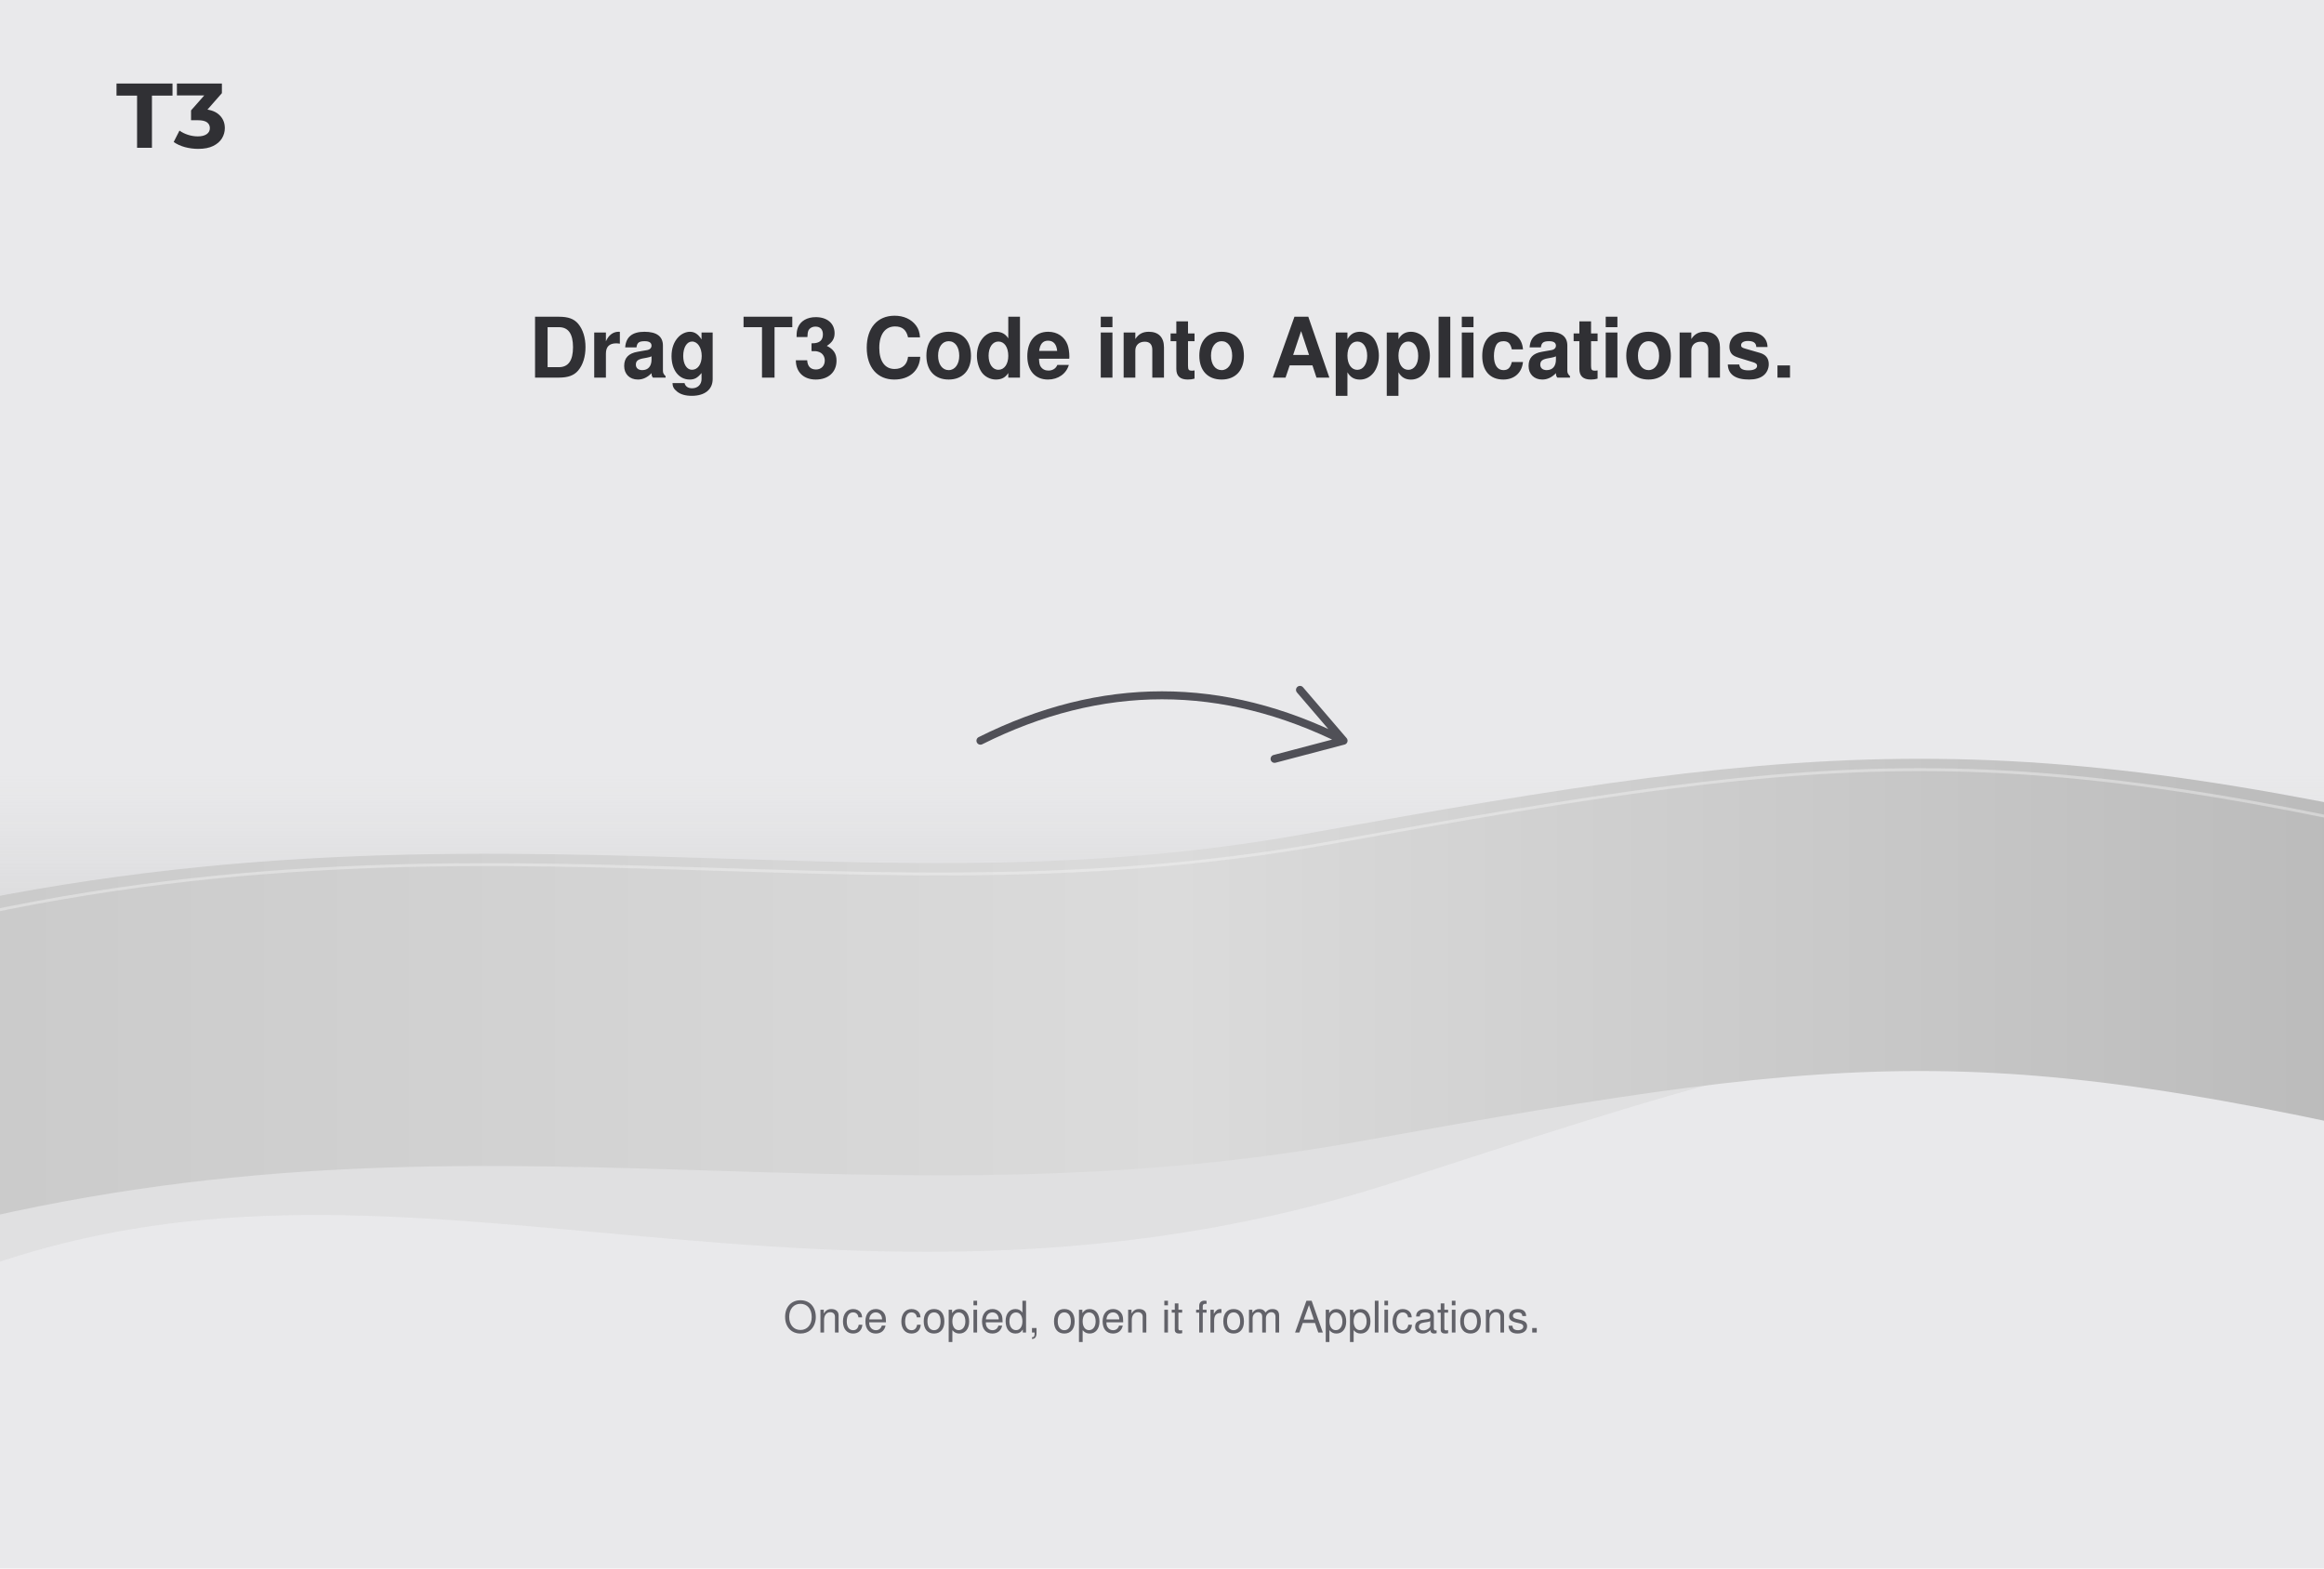
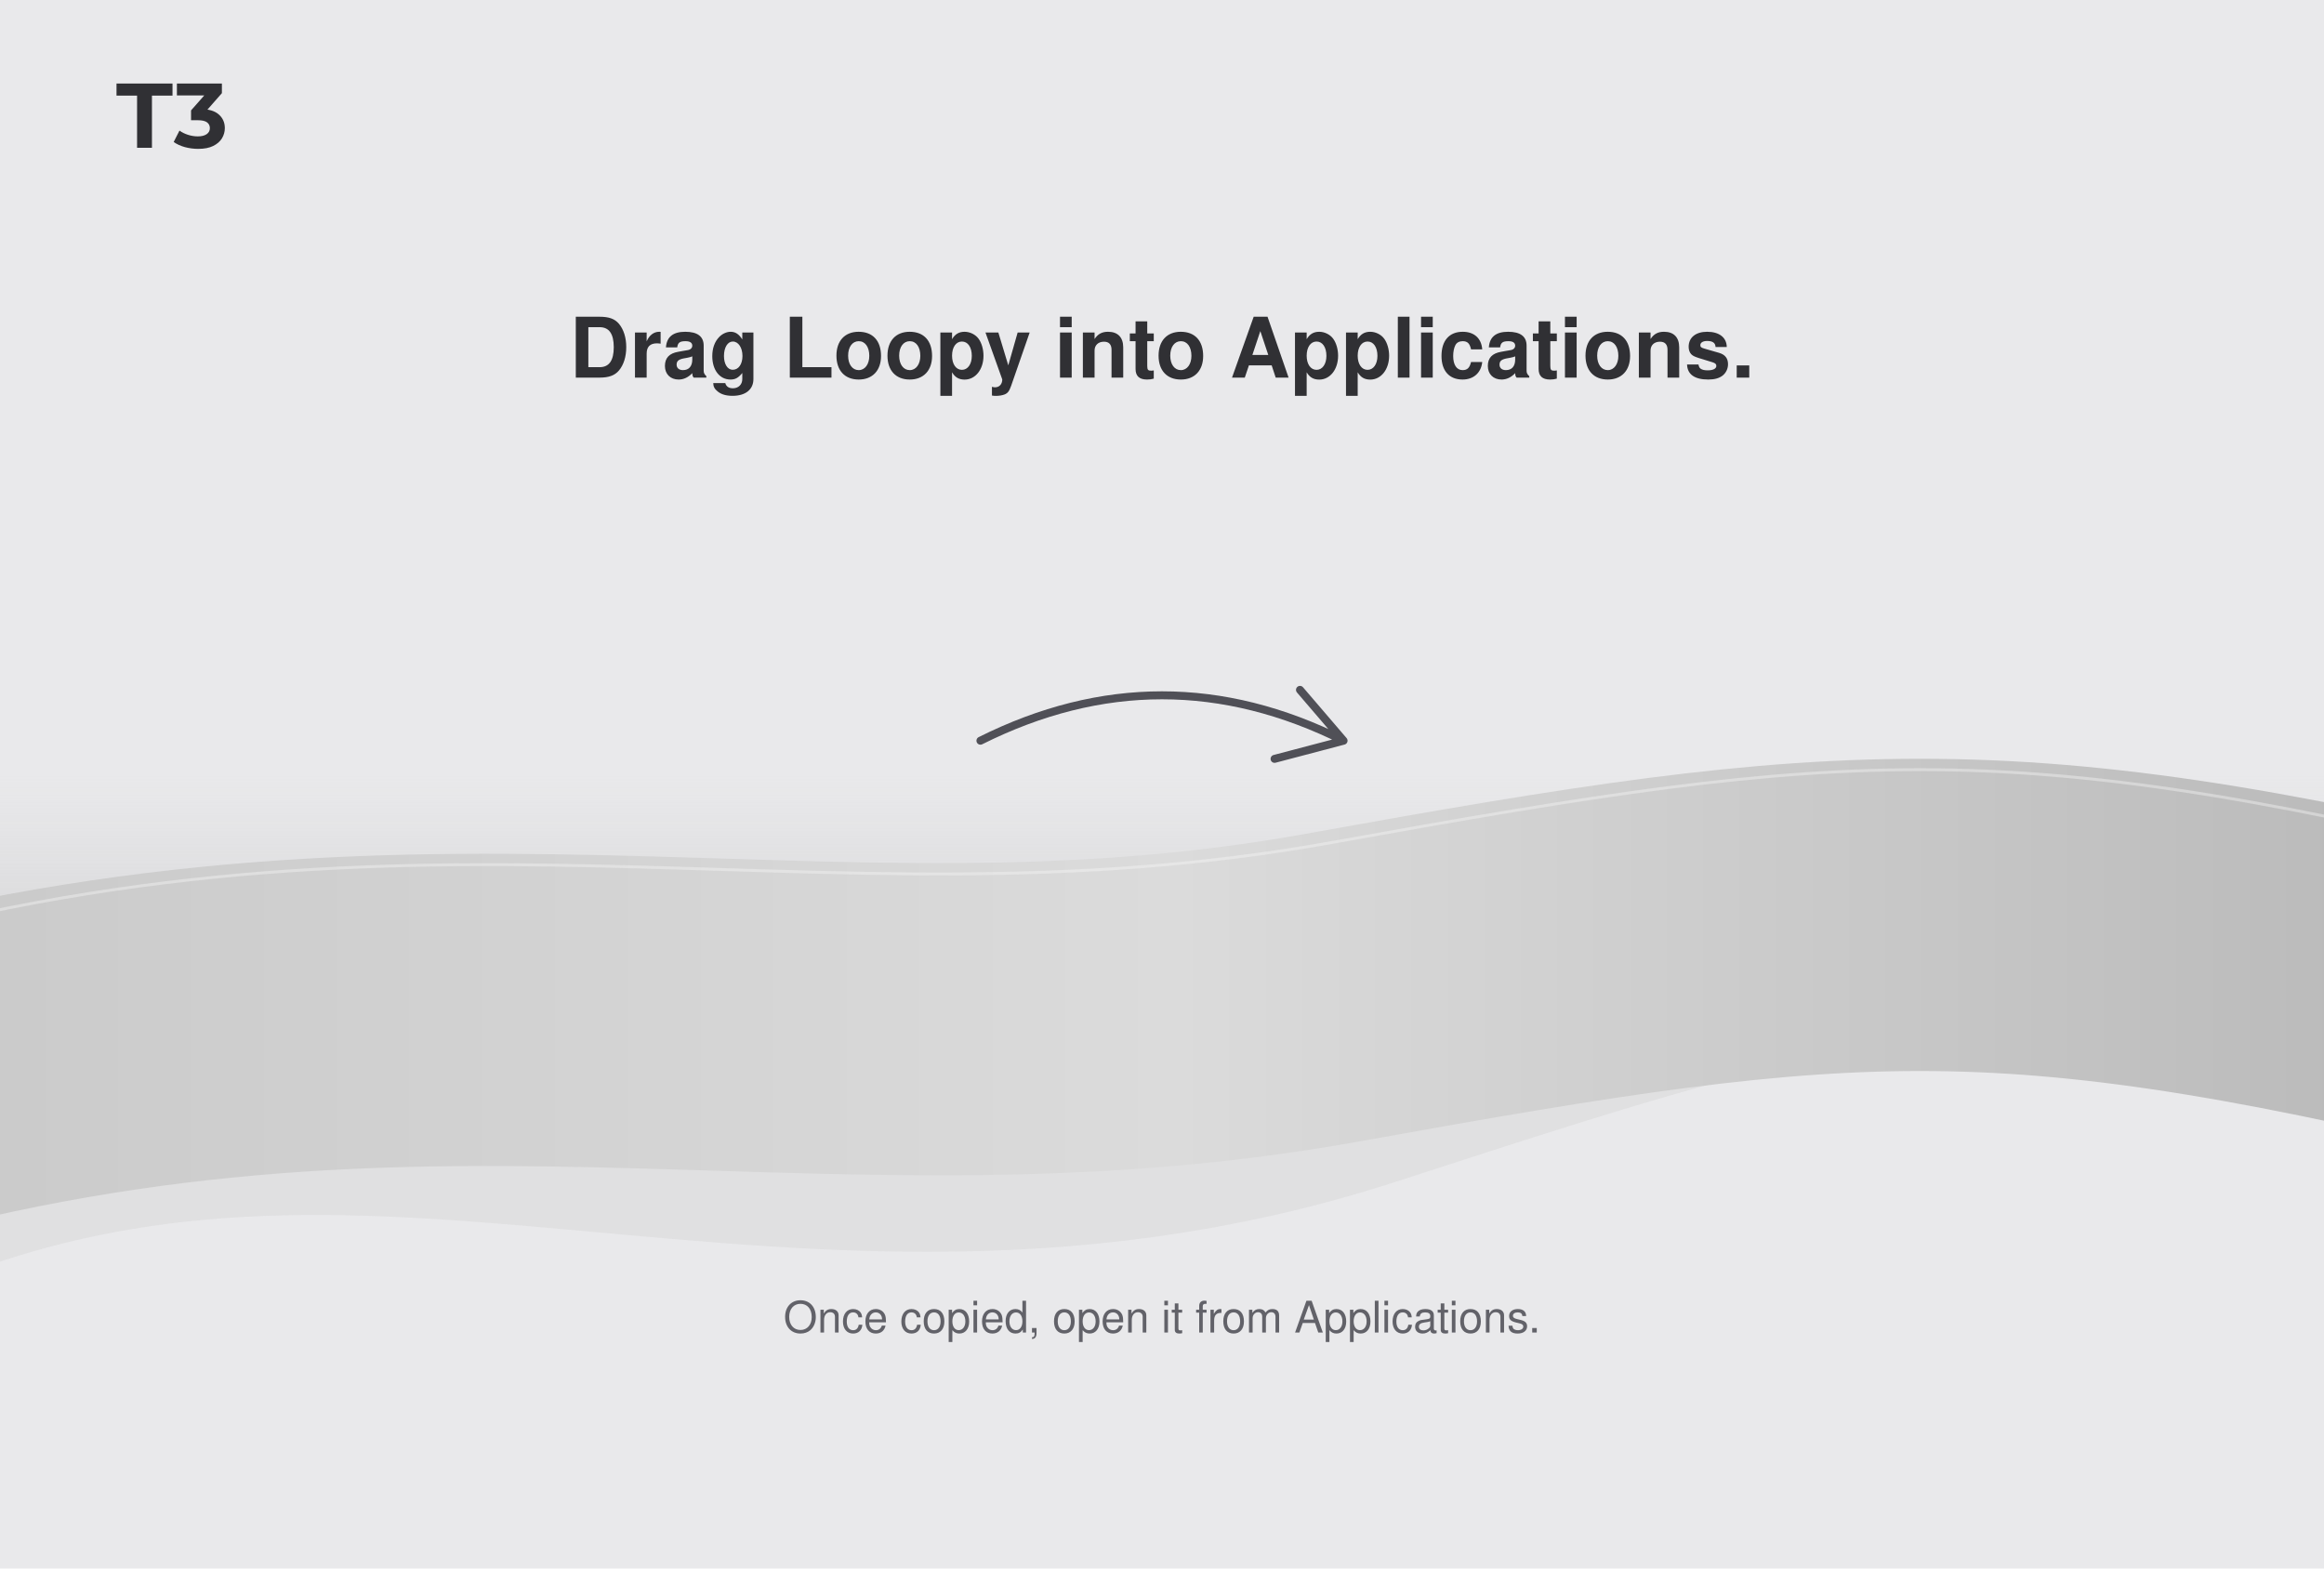
<svg xmlns="http://www.w3.org/2000/svg" width="1280" height="864" viewBox="0 0 640 432">
  <defs>
    <linearGradient id="veil" x1="0" y1="0" x2="0" y2="1">
      <stop stop-color="#B7B7B7" stop-opacity="0" />
      <stop offset=".55" stop-color="#A5A5A5" stop-opacity=".24" />
      <stop offset="1" stop-color="#D1D1D1" stop-opacity=".4" />
    </linearGradient>
    <linearGradient id="silk" x1="0" y1="0" x2="1" y2="0">
      <stop stop-color="#C8C8C8" />
      <stop offset=".5" stop-color="#DBDBDB" />
      <stop offset="1" stop-color="#B5B5B5" />
    </linearGradient>
  </defs>
  <rect width="640" height="432" fill="#E9E9EB" />
  <path d="M-60 293C95 220 214 304 362 256S559 191 707 257" stroke="url(#veil)" stroke-width="146" fill="none" opacity="1" stroke-linecap="round" stroke-linejoin="round" />
  <path d="M-60 306C113 252 223 298 367 272S553 242 707 280" stroke="url(#silk)" stroke-width="86" fill="none" opacity="1" stroke-linecap="round" stroke-linejoin="round" />
  <path d="M-60 266C113 212 223 258 367 232S553 202 707 240" stroke="#F5F5F5" stroke-width="0.8" fill="none" opacity="0.42" stroke-linecap="round" stroke-linejoin="round" />
  <svg x="32" y="23" width="30" height="18" viewBox="15.531 37 94.394 56.96" fill="#303034">
    <path d="M33.451 93V47.56H15.531V37H64.331V47.56H46.411V93H33.451ZM86.725 93.96C82.832 93.96 78.965 93.453 75.125 92.44C71.285 91.373 68.032 89.88 65.365 87.96L70.405 78.04C72.539 79.587 75.019 80.813 77.845 81.72C80.672 82.627 83.525 83.08 86.405 83.08C89.659 83.08 92.219 82.44 94.085 81.16C95.952 79.88 96.885 78.12 96.885 75.88C96.885 73.747 96.059 72.067 94.405 70.84C92.752 69.613 90.085 69 86.405 69H80.485V60.44L96.085 42.76L97.525 47.4H68.165V37H107.365V45.4L91.845 63.08L85.285 59.32H89.045C95.925 59.32 101.125 60.867 104.645 63.96C108.165 67.053 109.925 71.027 109.925 75.88C109.925 79.027 109.099 81.987 107.445 84.76C105.792 87.48 103.259 89.693 99.845 91.4C96.432 93.107 92.059 93.96 86.725 93.96Z" />
  </svg>
-   <text x="320" y="104" fill="#303034" font-family="Helvetica" font-size="23" font-weight="700" text-anchor="middle">Drag T3 Code into Applications.</text>
+   <text x="320" y="104" fill="#303034" font-family="Helvetica" font-size="23" font-weight="700" text-anchor="middle">Drag Loopy into Applications.</text>
  <path d="M270 204Q320 179 370 204M358 190L370 204L351 209" stroke="#505057" stroke-width="2.2" fill="none" opacity="1" stroke-linecap="round" stroke-linejoin="round" />
  <text x="320" y="367" fill="#626269" font-family="Helvetica" font-size="12" font-weight="400" text-anchor="middle">Once copied, open it from Applications.</text>
</svg>
